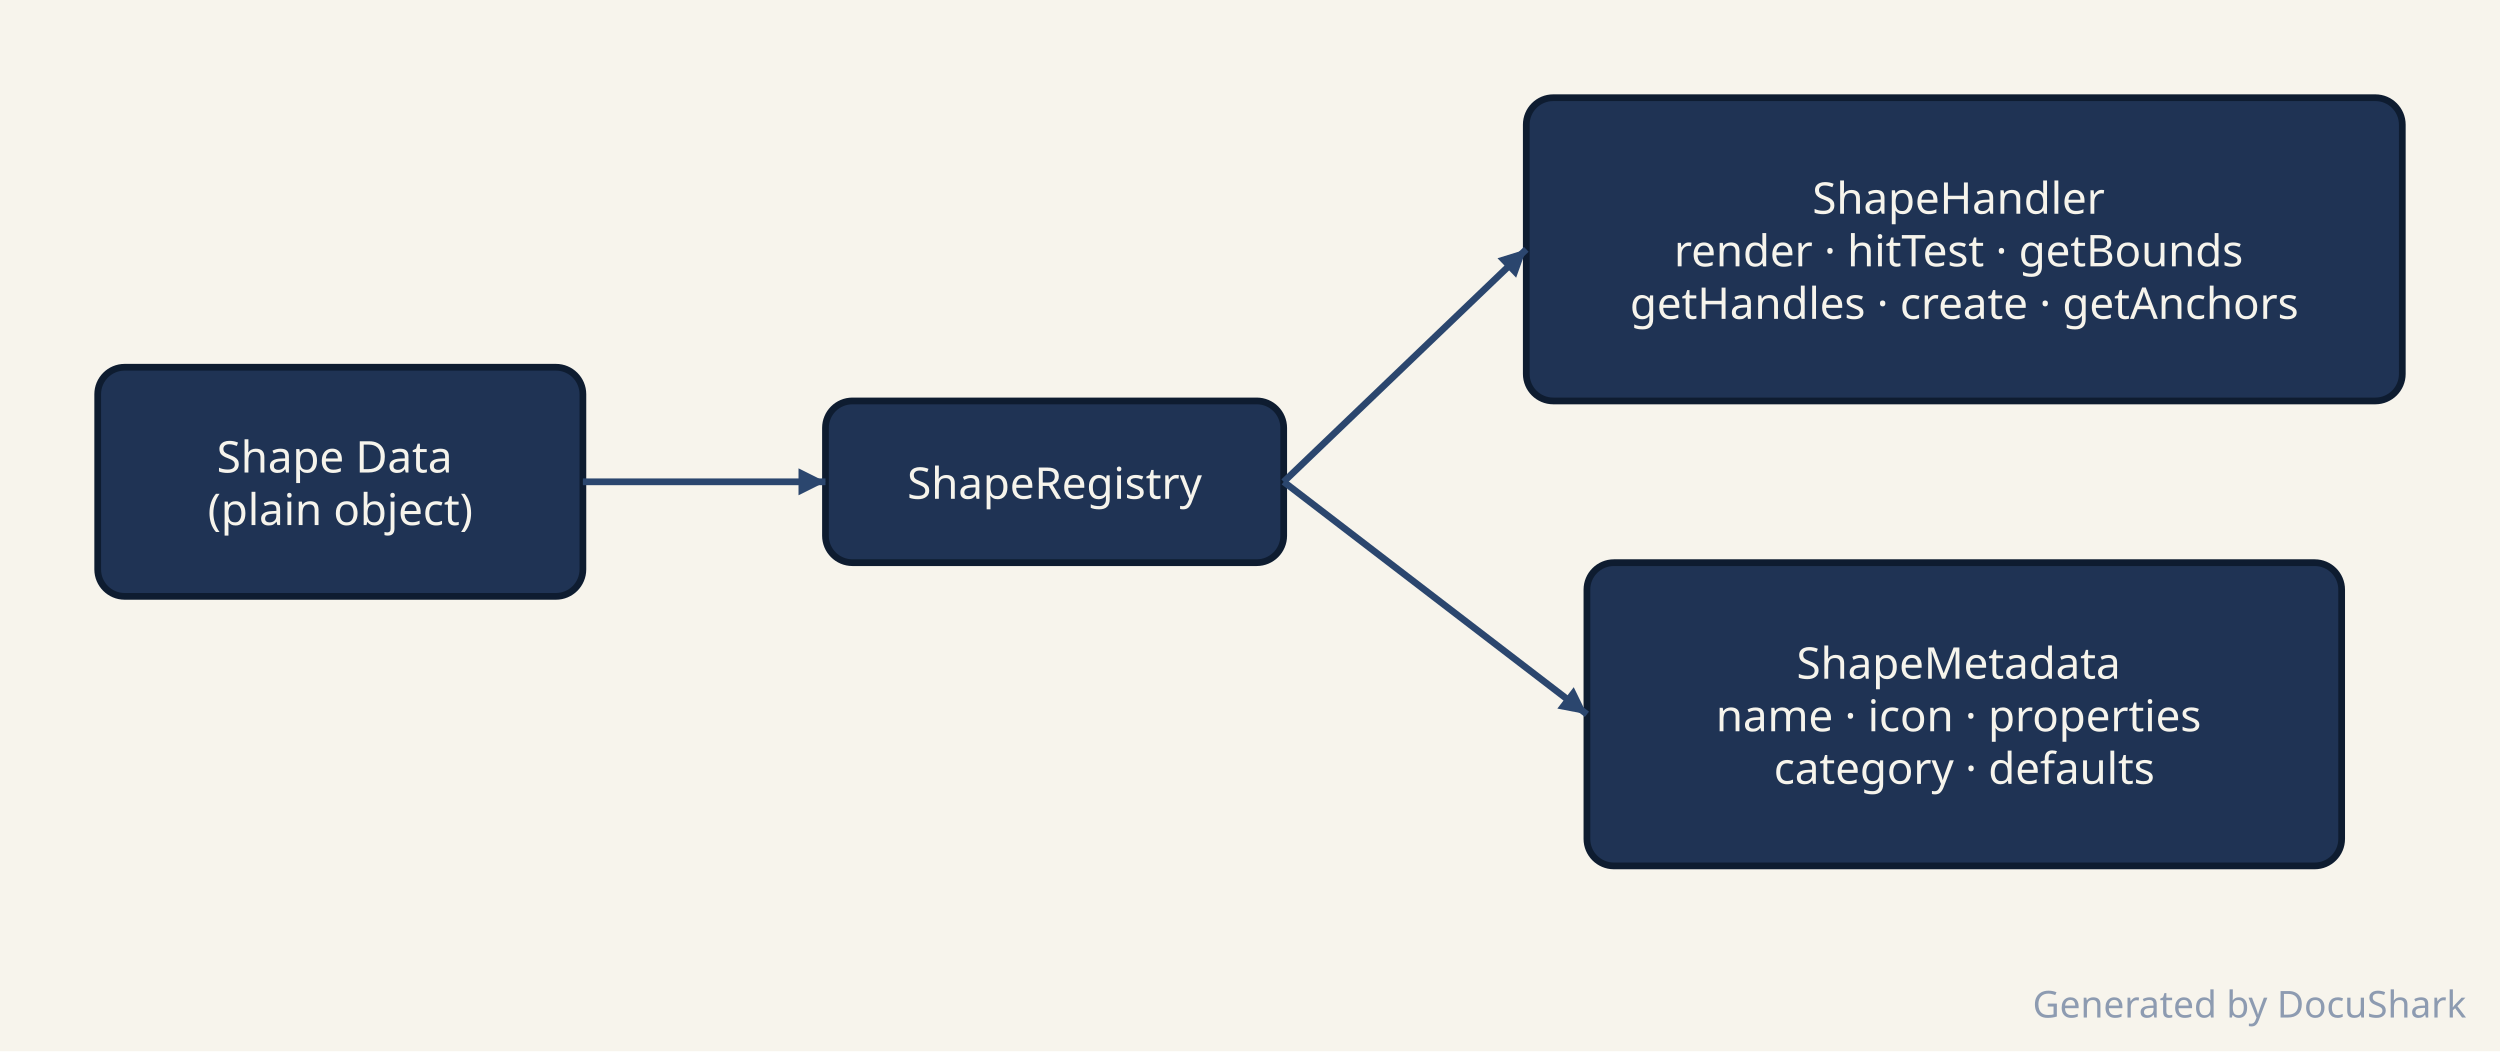
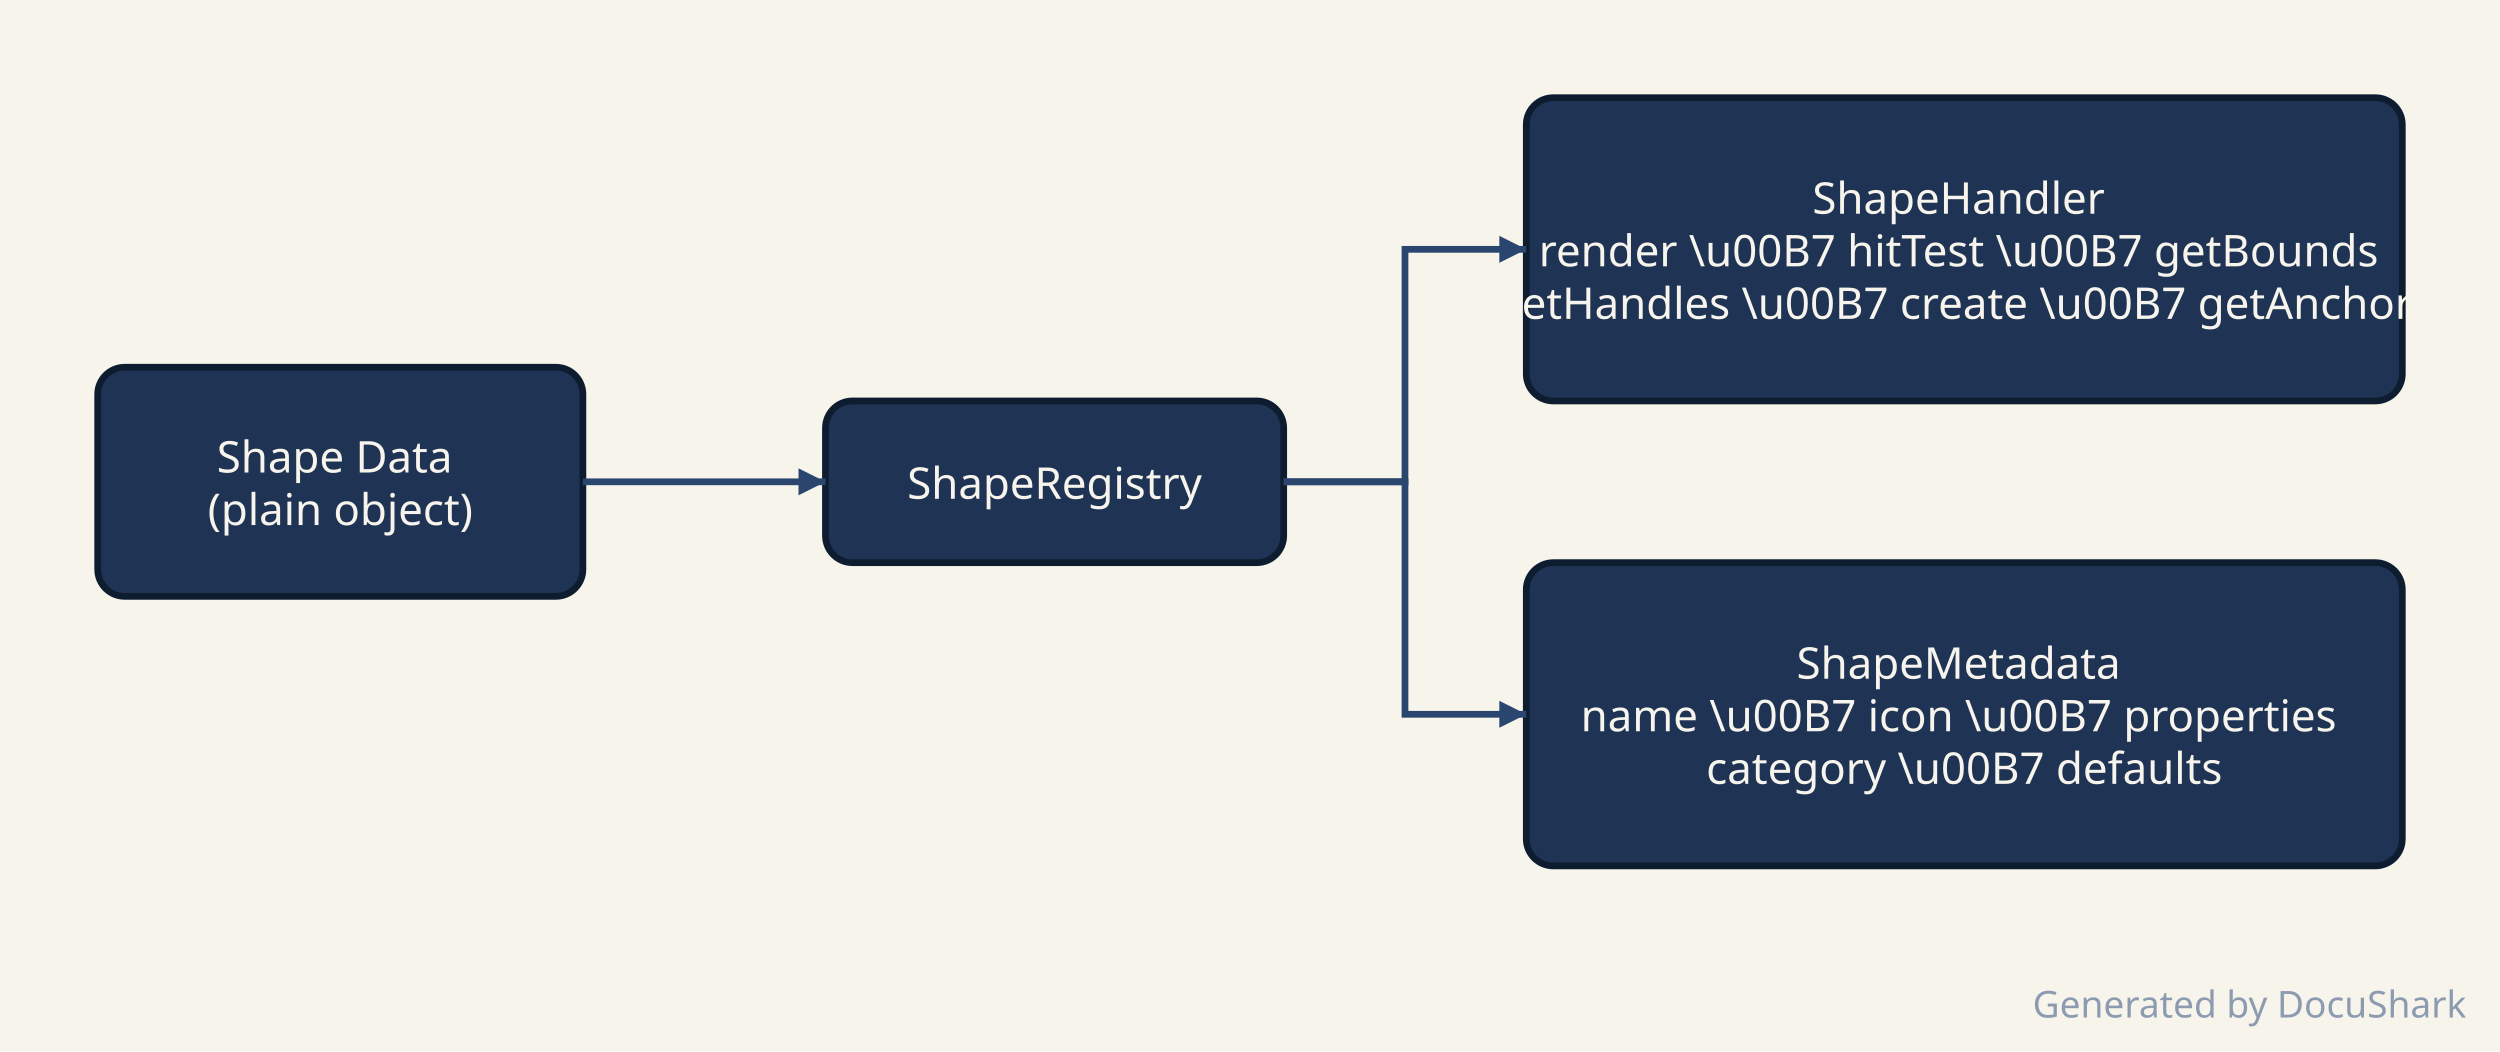
<svg xmlns="http://www.w3.org/2000/svg" width="742" height="312" viewBox="0 0 742 312">
  <rect x="0" y="0" width="742" height="312" fill="#f7f4ec" />
  <rect x="29" y="109" width="144" height="68" rx="8" ry="8" fill="#1f3354" stroke="#0e1c30" stroke-width="2" />
  <text x="101" y="135.2" font-family="sans-serif" font-size="13" text-anchor="middle" dominant-baseline="central" fill="#f6f4ec">
    <tspan x="101" dy="0">Shape Data</tspan>
    <tspan x="101" dy="15.6">(plain object)</tspan>
  </text>
  <rect x="245" y="119" width="136" height="48" rx="8" ry="8" fill="#1f3354" stroke="#0e1c30" stroke-width="2" />
  <text x="313" y="143" font-family="sans-serif" font-size="13" text-anchor="middle" dominant-baseline="central" fill="#f6f4ec">ShapeRegistry</text>
  <rect x="453" y="29" width="260" height="90" rx="8" ry="8" fill="#1f3354" stroke="#0e1c30" stroke-width="2" />
  <text x="583" y="58.4" font-family="sans-serif" font-size="13" text-anchor="middle" dominant-baseline="central" fill="#f6f4ec">
    <tspan x="583" dy="0">ShapeHandler</tspan>
-     <tspan x="583" dy="15.6">render · hitTest · getBounds</tspan>
-     <tspan x="583" dy="15.6">getHandles · create · getAnchors</tspan>
+     <tspan x="583" dy="15.6">render \u00B7 hitTest \u00B7 getBounds</tspan>
+     <tspan x="583" dy="15.6">getHandles \u00B7 create \u00B7 getAnchors</tspan>
  </text>
-   <rect x="471" y="167" width="224" height="90" rx="8" ry="8" fill="#1f3354" stroke="#0e1c30" stroke-width="2" />
+   <rect x="453" y="167" width="260" height="90" rx="8" ry="8" fill="#1f3354" stroke="#0e1c30" stroke-width="2" />
  <text x="583" y="196.4" font-family="sans-serif" font-size="13" text-anchor="middle" dominant-baseline="central" fill="#f6f4ec">
    <tspan x="583" dy="0">ShapeMetadata</tspan>
-     <tspan x="583" dy="15.6">name · icon · properties</tspan>
-     <tspan x="583" dy="15.6">category · defaults</tspan>
+     <tspan x="583" dy="15.6">name \u00B7 icon \u00B7 properties</tspan>
+     <tspan x="583" dy="15.6">category \u00B7 defaults</tspan>
  </text>
-   <line x1="173" y1="143" x2="245" y2="143" stroke="#2b466e" stroke-width="2" />
+   <polyline points="173,143 193,143 225,143 245,143" fill="none" stroke="#2b466e" stroke-width="2" />
  <polygon points="245,143 237,147 237,139" fill="#2b466e" />
-   <line x1="381" y1="143" x2="453" y2="74" stroke="#2b466e" stroke-width="2" />
-   <polygon points="453,74 449.992,82.423 444.456,76.647" fill="#2b466e" />
-   <line x1="381" y1="143" x2="471" y2="212" stroke="#2b466e" stroke-width="2" />
-   <polygon points="471,212 462.217,210.307 467.085,203.958" fill="#2b466e" />
+   <polyline points="381,143 401,143 417,143 417,74 433,74 453,74" fill="none" stroke="#2b466e" stroke-width="2" />
+   <polygon points="453,74 445,78 445,70" fill="#2b466e" />
+   <polyline points="381,143 401,143 417,143 417,212 433,212 453,212" fill="none" stroke="#2b466e" stroke-width="2" />
+   <polygon points="453,212 445,216 445,208" fill="#2b466e" />
  <text x="732" y="302" font-family="sans-serif" font-size="11" text-anchor="end" fill="#8d9bb1">Generated by DocuShark</text>
</svg>
